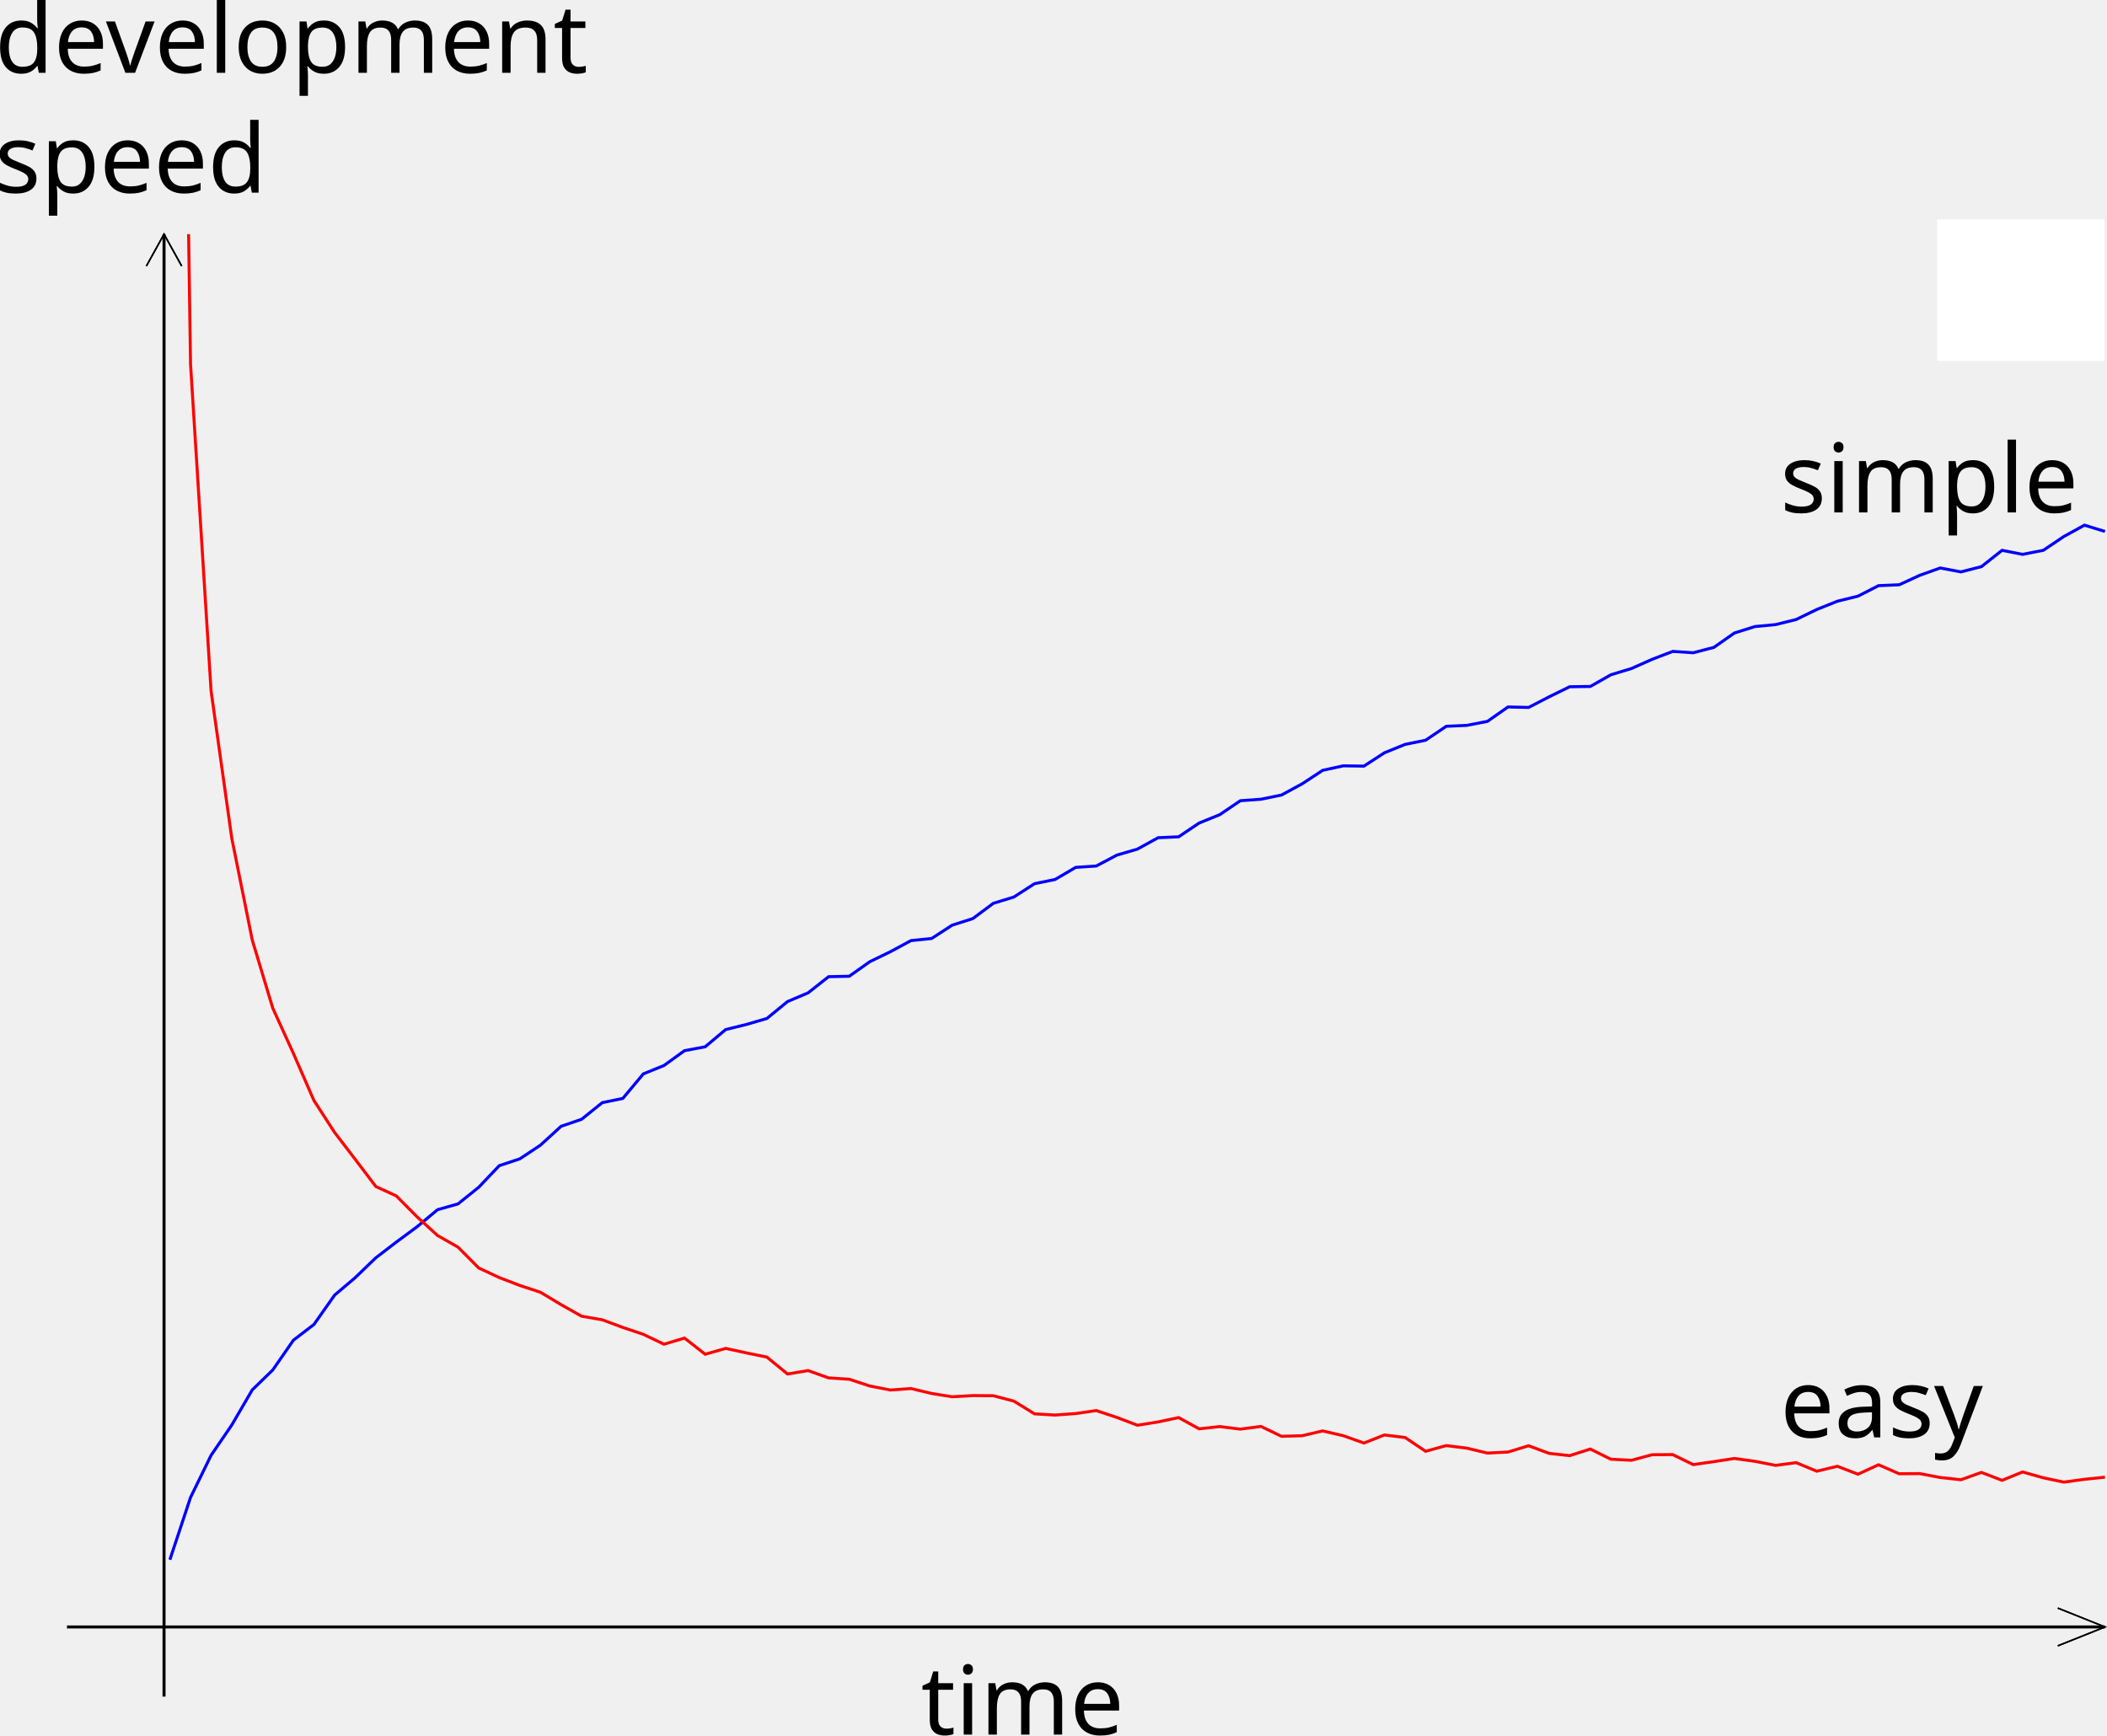
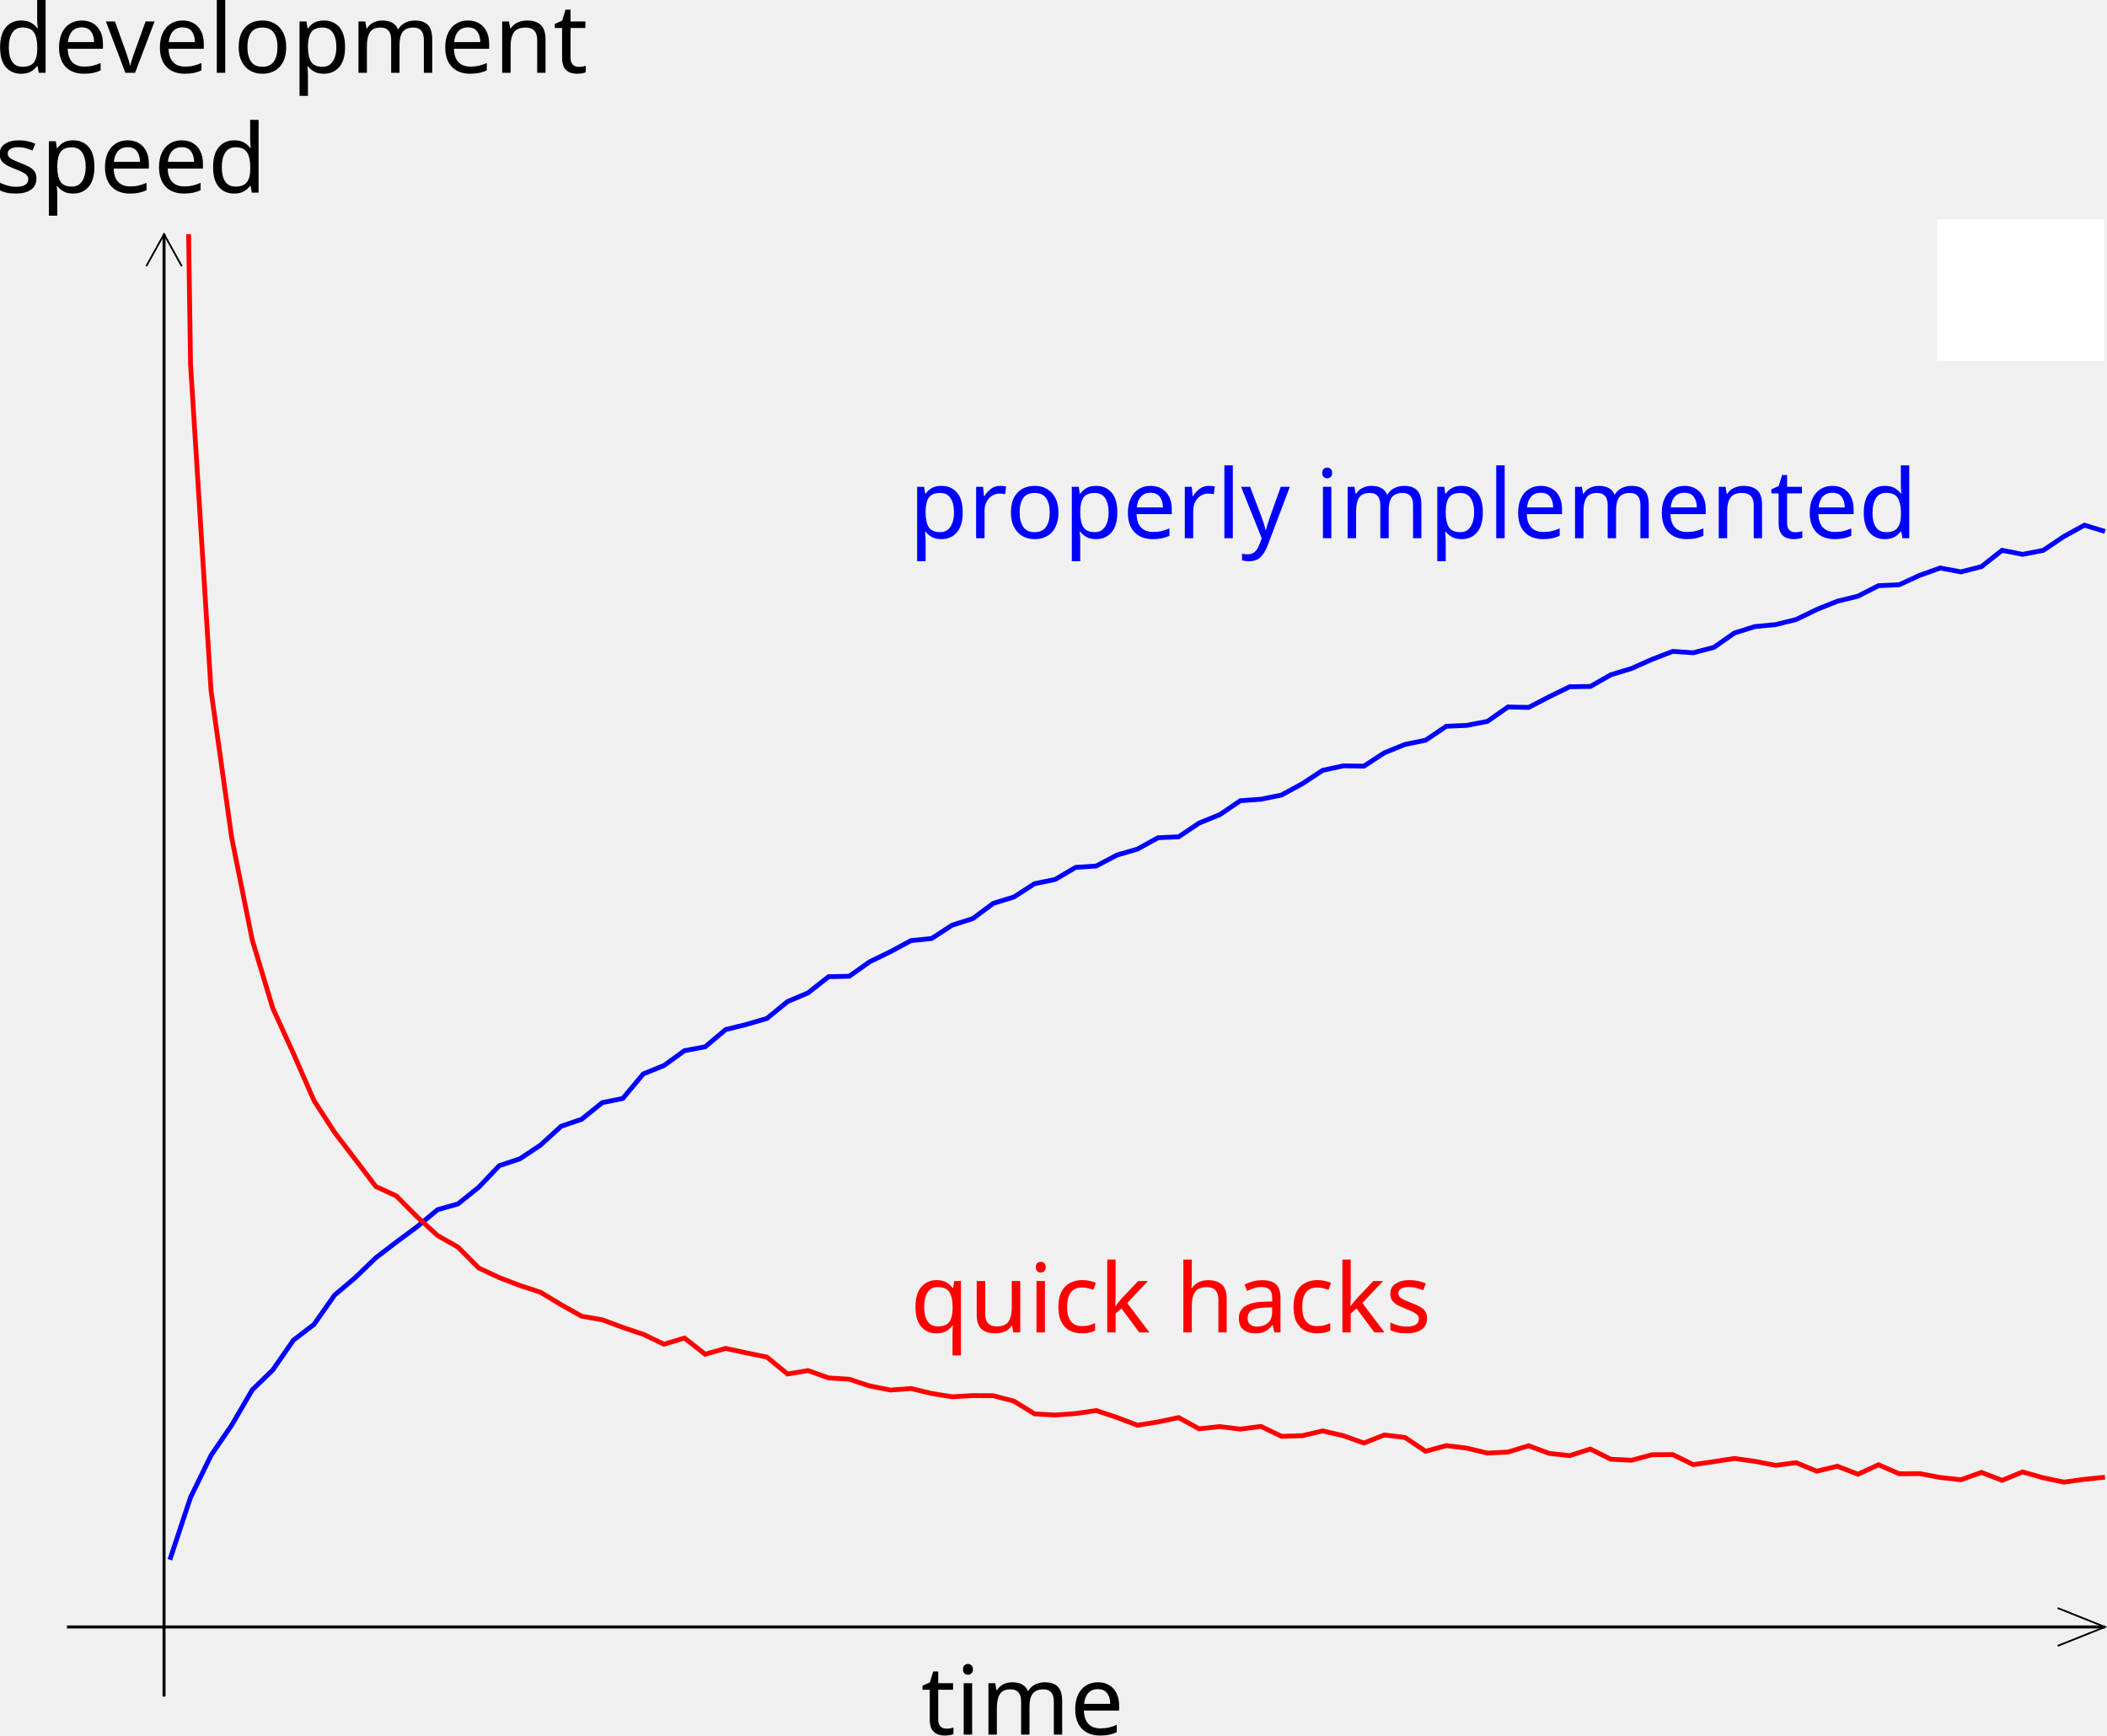
<svg xmlns="http://www.w3.org/2000/svg" id="svg2" version="1.1" xml:space="preserve" width="879.229" height="724.467" viewBox="0 0 879.229 724.467">
  <defs id="defs6" />
  <g id="g10" transform="matrix(1.25,0,0,-1.25,3.199735,731.4155)">
    <path id="path14" style="fill:none;stroke:#000000;stroke-width:1;stroke-linecap:butt;stroke-linejoin:miter;stroke-miterlimit:3.8;stroke-dasharray:none;stroke-opacity:1" d="m 19.8,41.95 680.35,0" />
    <path id="path16" style="fill:none;stroke:#000000;stroke-width:1;stroke-linecap:butt;stroke-linejoin:miter;stroke-miterlimit:3.8;stroke-dasharray:none;stroke-opacity:1" d="m 52.2,18.7 0,488.25" />
-     <path id="path40" style="fill:none;stroke:#0000ff;stroke-width:1;stroke-linecap:butt;stroke-linejoin:miter;stroke-miterlimit:3.8;stroke-dasharray:none;stroke-opacity:1" d="m 657.4,498.3 29.55,0 M 54.15,64.4 l 6.9,20.8 6.85,14.05 6.9,10.1 6.85,11.75 6.85,6.65 6.9,9.95 6.85,5.25 6.9,9.8 6.85,5.8 6.9,6.65 6.85,5.25 6.9,5.1 6.85,5.7 6.85,1.95 6.9,5.55 6.85,7.2 6.9,2.3 6.85,4.55 6.9,6.3 6.85,2.35 6.9,5.55 6.85,1.4 6.85,8.2 6.9,2.8 6.85,4.95 6.9,1.3 6.85,5.75 6.9,1.7 6.85,2 6.9,5.65 6.85,2.9 6.85,5.4 6.9,0.15 6.85,4.85 6.9,3.35 6.85,3.7 6.9,0.7 6.85,4.45 6.9,2.2 6.85,5.1 6.85,2.1 6.9,4.45 6.85,1.4 6.9,4.05 6.85,0.45 6.9,3.65 6.85,2 6.9,3.8 6.85,0.3 6.85,4.6 6.9,2.8 6.85,4.65 6.9,0.5 6.85,1.4 6.9,3.75 6.85,4.5 6.9,1.5 6.85,-0.1 6.85,4.45 6.9,2.8 6.85,1.4 6.9,4.65 6.85,0.3 6.9,1.35 6.85,4.8 6.9,-0.15 6.85,3.55 6.85,3.35 6.9,0.1 6.85,3.9 6.9,2.1 6.85,3.05 6.9,2.65 6.85,-0.45 6.9,1.8 6.85,4.8 6.85,2.15 6.9,0.65 6.85,1.7 6.9,3.35 6.85,2.75 6.9,1.7 6.85,3.5 6.9,0.3 6.85,3.15 6.85,2.45 6.9,-1.3 6.85,1.75 6.9,5.45 6.85,-1.35 6.9,1.35 6.85,4.6 6.9,3.8 6.85,-2.1" />
-     <path id="path48" style="fill:none;stroke:#ff0000;stroke-width:1;stroke-linecap:butt;stroke-linejoin:miter;stroke-miterlimit:3.8;stroke-dasharray:none;stroke-opacity:1" d="m 657.4,487.3 29.55,0 m -626.55,19.65 0.65,-43.45 6.85,-109 6.9,-49.15 6.85,-34.05 6.85,-22.75 6.9,-15.15 6.85,-15.7 6.9,-10.65 6.85,-8.95 6.9,-9.1 6.85,-3.15 6.9,-6.95 6.85,-6.25 6.85,-3.9 6.9,-6.95 6.85,-3.2 6.9,-2.65 6.85,-2.25 6.9,-4.15 6.85,-3.85 6.9,-1.2 6.85,-2.55 6.85,-2.3 6.9,-3.3 6.85,2.05 6.9,-5.4 6.85,1.95 6.9,-1.5 6.85,-1.4 6.9,-5.65 6.85,1.15 6.85,-2.45 6.9,-0.45 6.85,-2.25 6.9,-1.35 6.85,0.5 6.9,-1.65 6.85,-1.1 6.9,0.4 6.85,-0.05 6.85,-1.8 6.9,-4.25 6.85,-0.4 6.9,0.5 6.85,1 6.9,-2.3 6.85,-2.6 6.9,1.1 6.85,1.45 6.85,-3.75 6.9,0.75 6.85,-0.85 6.9,0.9 6.85,-3.3 6.9,0.2 6.85,1.6 6.9,-1.6 6.85,-2.45 6.85,2.7 6.9,-0.85 6.85,-4.6 6.9,1.9 6.85,-0.85 6.9,-1.65 6.85,0.35 6.9,2.1 6.85,-2.55 6.85,-0.75 6.9,2.2 6.85,-3.4 6.9,-0.35 6.85,1.85 6.9,0.05 6.85,-3.35 6.9,1 6.85,1.05 6.85,-0.95 6.9,-1.35 6.85,0.9 6.9,-2.85 6.85,1.65 6.9,-2.65 6.85,3.15 6.9,-3 6.85,0.05 6.85,-1.3 6.9,-0.75 6.85,2.45 6.9,-2.65 6.85,2.8 6.9,-1.95 6.85,-1.45 6.9,0.95 6.85,0.7" />
+     <path id="path40" style="fill:none;stroke:#0000ff;stroke-width:1.6;stroke-linecap:butt;stroke-linejoin:miter;stroke-miterlimit:3.8;stroke-dasharray:none;stroke-opacity:1" d="m 657.4,498.3 29.55,0 M 54.15,64.4 l 6.9,20.8 6.85,14.05 6.9,10.1 6.85,11.75 6.85,6.65 6.9,9.95 6.85,5.25 6.9,9.8 6.85,5.8 6.9,6.65 6.85,5.25 6.9,5.1 6.85,5.7 6.85,1.95 6.9,5.55 6.85,7.2 6.9,2.3 6.85,4.55 6.9,6.3 6.85,2.35 6.9,5.55 6.85,1.4 6.85,8.2 6.9,2.8 6.85,4.95 6.9,1.3 6.85,5.75 6.9,1.7 6.85,2 6.9,5.65 6.85,2.9 6.85,5.4 6.9,0.15 6.85,4.85 6.9,3.35 6.85,3.7 6.9,0.7 6.85,4.45 6.9,2.2 6.85,5.1 6.85,2.1 6.9,4.45 6.85,1.4 6.9,4.05 6.85,0.45 6.9,3.65 6.85,2 6.9,3.8 6.85,0.3 6.85,4.6 6.9,2.8 6.85,4.65 6.9,0.5 6.85,1.4 6.9,3.75 6.85,4.5 6.9,1.5 6.85,-0.1 6.85,4.45 6.9,2.8 6.85,1.4 6.9,4.65 6.85,0.3 6.9,1.35 6.85,4.8 6.9,-0.15 6.85,3.55 6.85,3.35 6.9,0.1 6.85,3.9 6.9,2.1 6.85,3.05 6.9,2.65 6.85,-0.45 6.9,1.8 6.85,4.8 6.85,2.15 6.9,0.65 6.85,1.7 6.9,3.35 6.85,2.75 6.9,1.7 6.85,3.5 6.9,0.3 6.85,3.15 6.85,2.45 6.9,-1.3 6.85,1.75 6.9,5.45 6.85,-1.35 6.9,1.35 6.85,4.6 6.9,3.8 6.85,-2.1" />
+     <path id="path48" style="fill:none;stroke:#ff0000;stroke-width:1.6;stroke-linecap:butt;stroke-linejoin:miter;stroke-miterlimit:3.8;stroke-dasharray:none;stroke-opacity:1" d="m 657.4,487.3 29.55,0 m -626.55,19.65 0.65,-43.45 6.85,-109 6.9,-49.15 6.85,-34.05 6.85,-22.75 6.9,-15.15 6.85,-15.7 6.9,-10.65 6.85,-8.95 6.9,-9.1 6.85,-3.15 6.9,-6.95 6.85,-6.25 6.85,-3.9 6.9,-6.95 6.85,-3.2 6.9,-2.65 6.85,-2.25 6.9,-4.15 6.85,-3.85 6.9,-1.2 6.85,-2.55 6.85,-2.3 6.9,-3.3 6.85,2.05 6.9,-5.4 6.85,1.95 6.9,-1.5 6.85,-1.4 6.9,-5.65 6.85,1.15 6.85,-2.45 6.9,-0.45 6.85,-2.25 6.9,-1.35 6.85,0.5 6.9,-1.65 6.85,-1.1 6.9,0.4 6.85,-0.05 6.85,-1.8 6.9,-4.25 6.85,-0.4 6.9,0.5 6.85,1 6.9,-2.3 6.85,-2.6 6.9,1.1 6.85,1.45 6.85,-3.75 6.9,0.75 6.85,-0.85 6.9,0.9 6.85,-3.3 6.9,0.2 6.85,1.6 6.9,-1.6 6.85,-2.45 6.85,2.7 6.9,-0.85 6.85,-4.6 6.9,1.9 6.85,-0.85 6.9,-1.65 6.85,0.35 6.9,2.1 6.85,-2.55 6.85,-0.75 6.9,2.2 6.85,-3.4 6.9,-0.35 6.85,1.85 6.9,0.05 6.85,-3.35 6.9,1 6.85,1.05 6.85,-0.95 6.9,-1.35 6.85,0.9 6.9,-2.85 6.85,1.65 6.9,-2.65 6.85,3.15 6.9,-3 6.85,0.05 6.85,-1.3 6.9,-0.75 6.85,2.45 6.9,-2.65 6.85,2.8 6.9,-1.95 6.85,-1.45 6.9,0.95 6.85,0.7" />
    <path id="path50" style="fill:none;stroke:#000000;stroke-width:0.5;stroke-linecap:butt;stroke-linejoin:miter;stroke-miterlimit:3.8;stroke-dasharray:none;stroke-opacity:1" d="m 684.4,48.25 15.75,-6.3 -15.75,-6.3 m -18.25,6.3 34,0" />
    <path id="path52" style="fill:none;stroke:#000000;stroke-width:0.5;stroke-linecap:butt;stroke-linejoin:miter;stroke-miterlimit:3.8;stroke-dasharray:none;stroke-opacity:1" d="m 684.4,48.25 15.75,-6.3 -15.75,-6.3" />
    <path id="path54" style="fill:none;stroke:#000000;stroke-width:0.5;stroke-linecap:butt;stroke-linejoin:miter;stroke-miterlimit:3.8;stroke-dasharray:none;stroke-opacity:1" d="m 46.3,496.3 5.9,10.65 5.9,-10.65 m -5.9,-13.75 0,24.4" />
    <path id="path56" style="fill:none;stroke:#000000;stroke-width:0.5;stroke-linecap:butt;stroke-linejoin:miter;stroke-miterlimit:3.8;stroke-dasharray:none;stroke-opacity:1" d="m 46.3,496.3 5.9,10.65 5.9,-10.65" />
-     <text xml:space="preserve" style="font-style:normal;font-weight:normal;font-size:32px;line-height:125%;font-family:sans-serif;letter-spacing:0px;word-spacing:0px;fill:#000000;fill-opacity:1;stroke:none;stroke-width:1px;stroke-linecap:butt;stroke-linejoin:miter;stroke-opacity:1" x="304.887" y="-6.012" id="text4210" transform="scale(1,-1)">
-       <tspan id="tspan4212" x="304.887" y="-6.012">time</tspan>
+     <text xml:space="preserve" style="font-style:normal;font-weight:normal;line-height:0%;font-family:sans-serif;letter-spacing:0px;word-spacing:0px;fill:#000000;fill-opacity:1;stroke:none;stroke-width:1px;stroke-linecap:butt;stroke-linejoin:miter;stroke-opacity:1" x="304.887" y="-6.012" id="text4210" transform="scale(1,-1)">
+       <tspan id="tspan4212" x="304.887" y="-6.012" style="font-size:32px;line-height:1.25">time</tspan>
    </text>
-     <text transform="scale(1,-1)" id="text4218" y="-560.82" x="-4.294" style="font-style:normal;font-weight:normal;font-size:32px;line-height:125%;font-family:sans-serif;letter-spacing:0px;word-spacing:0px;fill:#000000;fill-opacity:1;stroke:none;stroke-width:1px;stroke-linecap:butt;stroke-linejoin:miter;stroke-opacity:1" xml:space="preserve">
-       <tspan y="-560.82" x="-4.294" id="tspan4220">development</tspan>
-       <tspan y="-520.82" x="-4.294" id="tspan4222">speed</tspan>
+     <text transform="scale(1,-1)" id="text4218" y="-560.82" x="-4.294" style="font-style:normal;font-weight:normal;line-height:0%;font-family:sans-serif;letter-spacing:0px;word-spacing:0px;fill:#000000;fill-opacity:1;stroke:none;stroke-width:1px;stroke-linecap:butt;stroke-linejoin:miter;stroke-opacity:1" xml:space="preserve">
+       <tspan y="-560.82" x="-4.294" id="tspan4220" style="font-size:32px;line-height:1.25">development</tspan>
+       <tspan y="-520.82" x="-4.294" id="tspan4222" style="font-size:32px;line-height:1.25">speed</tspan>
    </text>
-     <text xml:space="preserve" style="font-style:normal;font-weight:normal;font-size:32px;line-height:125%;font-family:sans-serif;letter-spacing:0px;word-spacing:0px;fill:#000000;fill-opacity:1;stroke:none;stroke-width:1px;stroke-linecap:butt;stroke-linejoin:miter;stroke-opacity:1" x="591.738" y="-414.041" id="text4224" transform="scale(1,-1)">
-       <tspan id="tspan4226" x="591.738" y="-414.041">simple</tspan>
+     <text xml:space="preserve" style="font-style:normal;font-weight:normal;line-height:0%;font-family:sans-serif;letter-spacing:0px;word-spacing:0px;fill:#ff0000;fill-opacity:1;stroke:none;stroke-width:1px;stroke-linecap:butt;stroke-linejoin:miter;stroke-opacity:1;" x="301.286" y="-140.286" id="text4224" transform="scale(1,-1)">
+       <tspan x="301.286" y="-140.286" style="font-size:32px;line-height:1.25;fill:#ff0000;" id="tspan4535">quick hacks</tspan>
    </text>
-     <text transform="scale(1,-1)" id="text4232" y="-105.24" x="591.738" style="font-style:normal;font-weight:normal;font-size:32px;line-height:125%;font-family:sans-serif;letter-spacing:0px;word-spacing:0px;fill:#000000;fill-opacity:1;stroke:none;stroke-width:1px;stroke-linecap:butt;stroke-linejoin:miter;stroke-opacity:1" xml:space="preserve">
-       <tspan y="-105.24" x="591.738" id="tspan4234">easy</tspan>
+     <text transform="scale(1,-1)" id="text4232" y="-405.45" x="300.902" style="font-style:normal;font-weight:normal;line-height:0%;font-family:sans-serif;letter-spacing:0px;word-spacing:0px;fill:#0000ff;fill-opacity:1;stroke:none;stroke-width:1px;stroke-linecap:butt;stroke-linejoin:miter;stroke-opacity:1;" xml:space="preserve">
+       <tspan y="-405.45" x="300.902" style="font-size:32px;line-height:1.25;fill:#0000ff;" id="tspan4533">properly implemented</tspan>
    </text>
    <rect style="fill:#ffffff;stroke-width:3.543;stroke-miterlimit:4;stroke-dasharray:none" id="rect4236" width="55.824" height="47.236" x="644.127" y="-511.866" transform="scale(1,-1)" />
  </g>
</svg>
